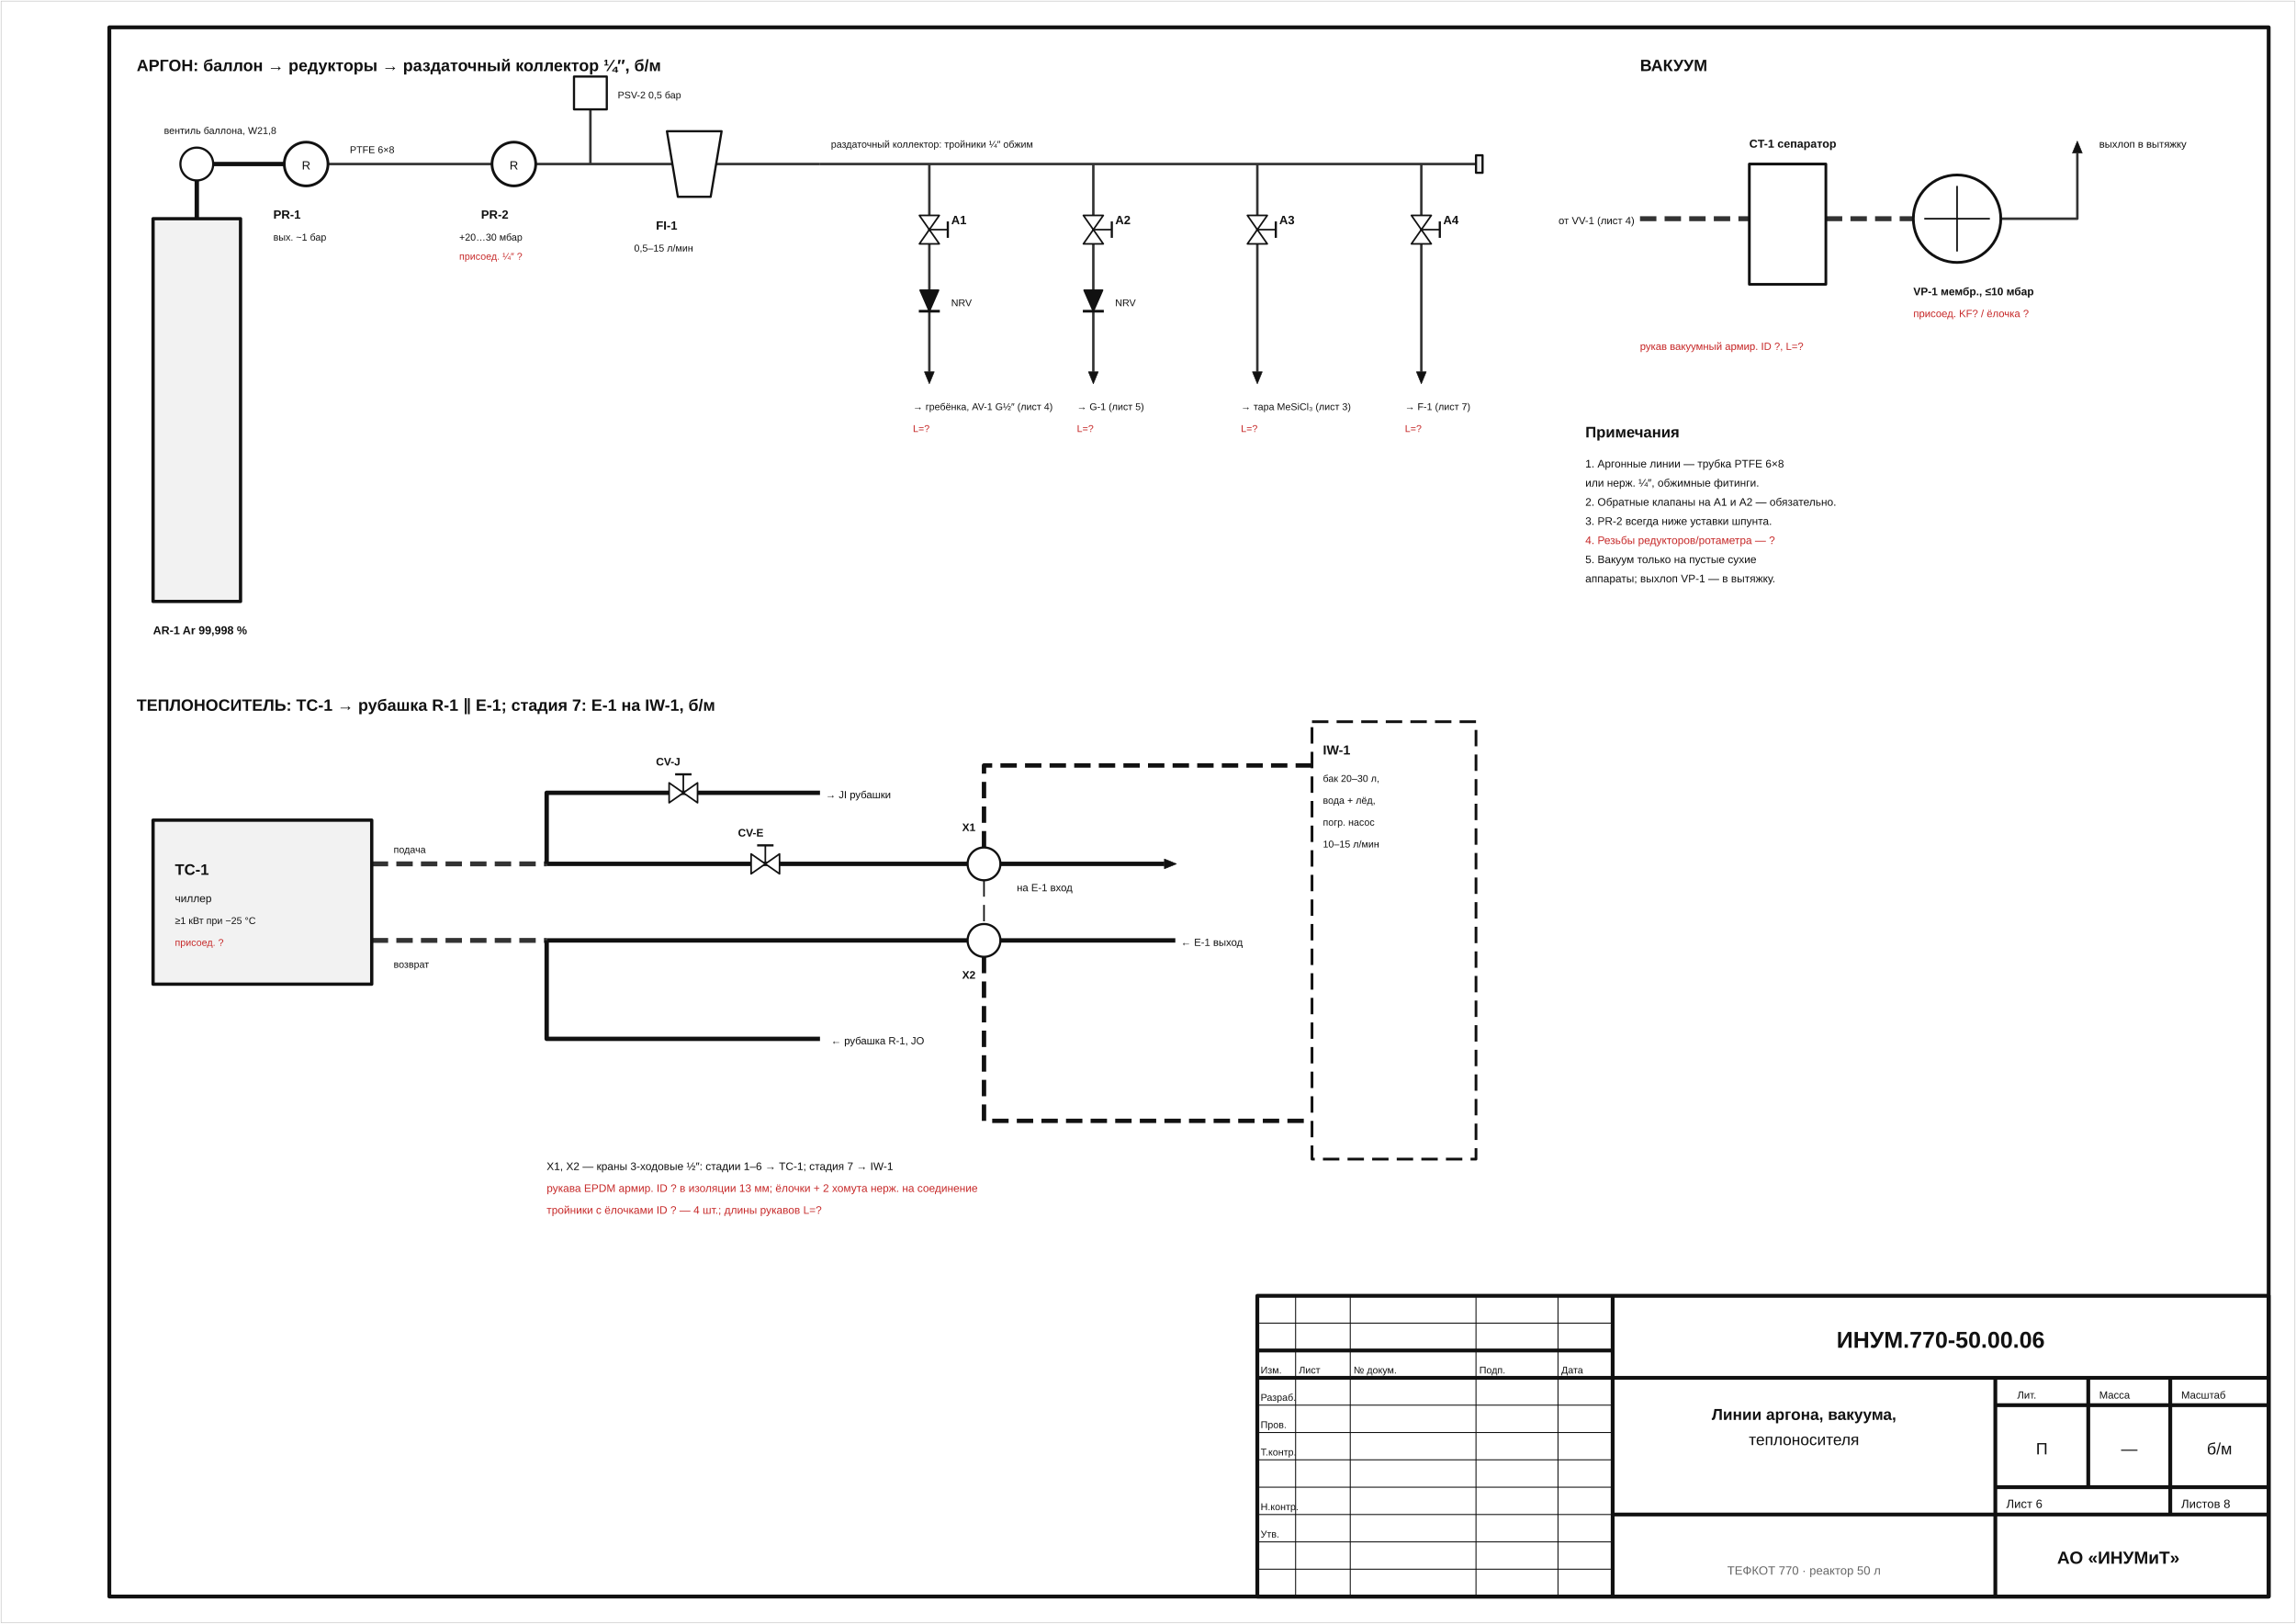
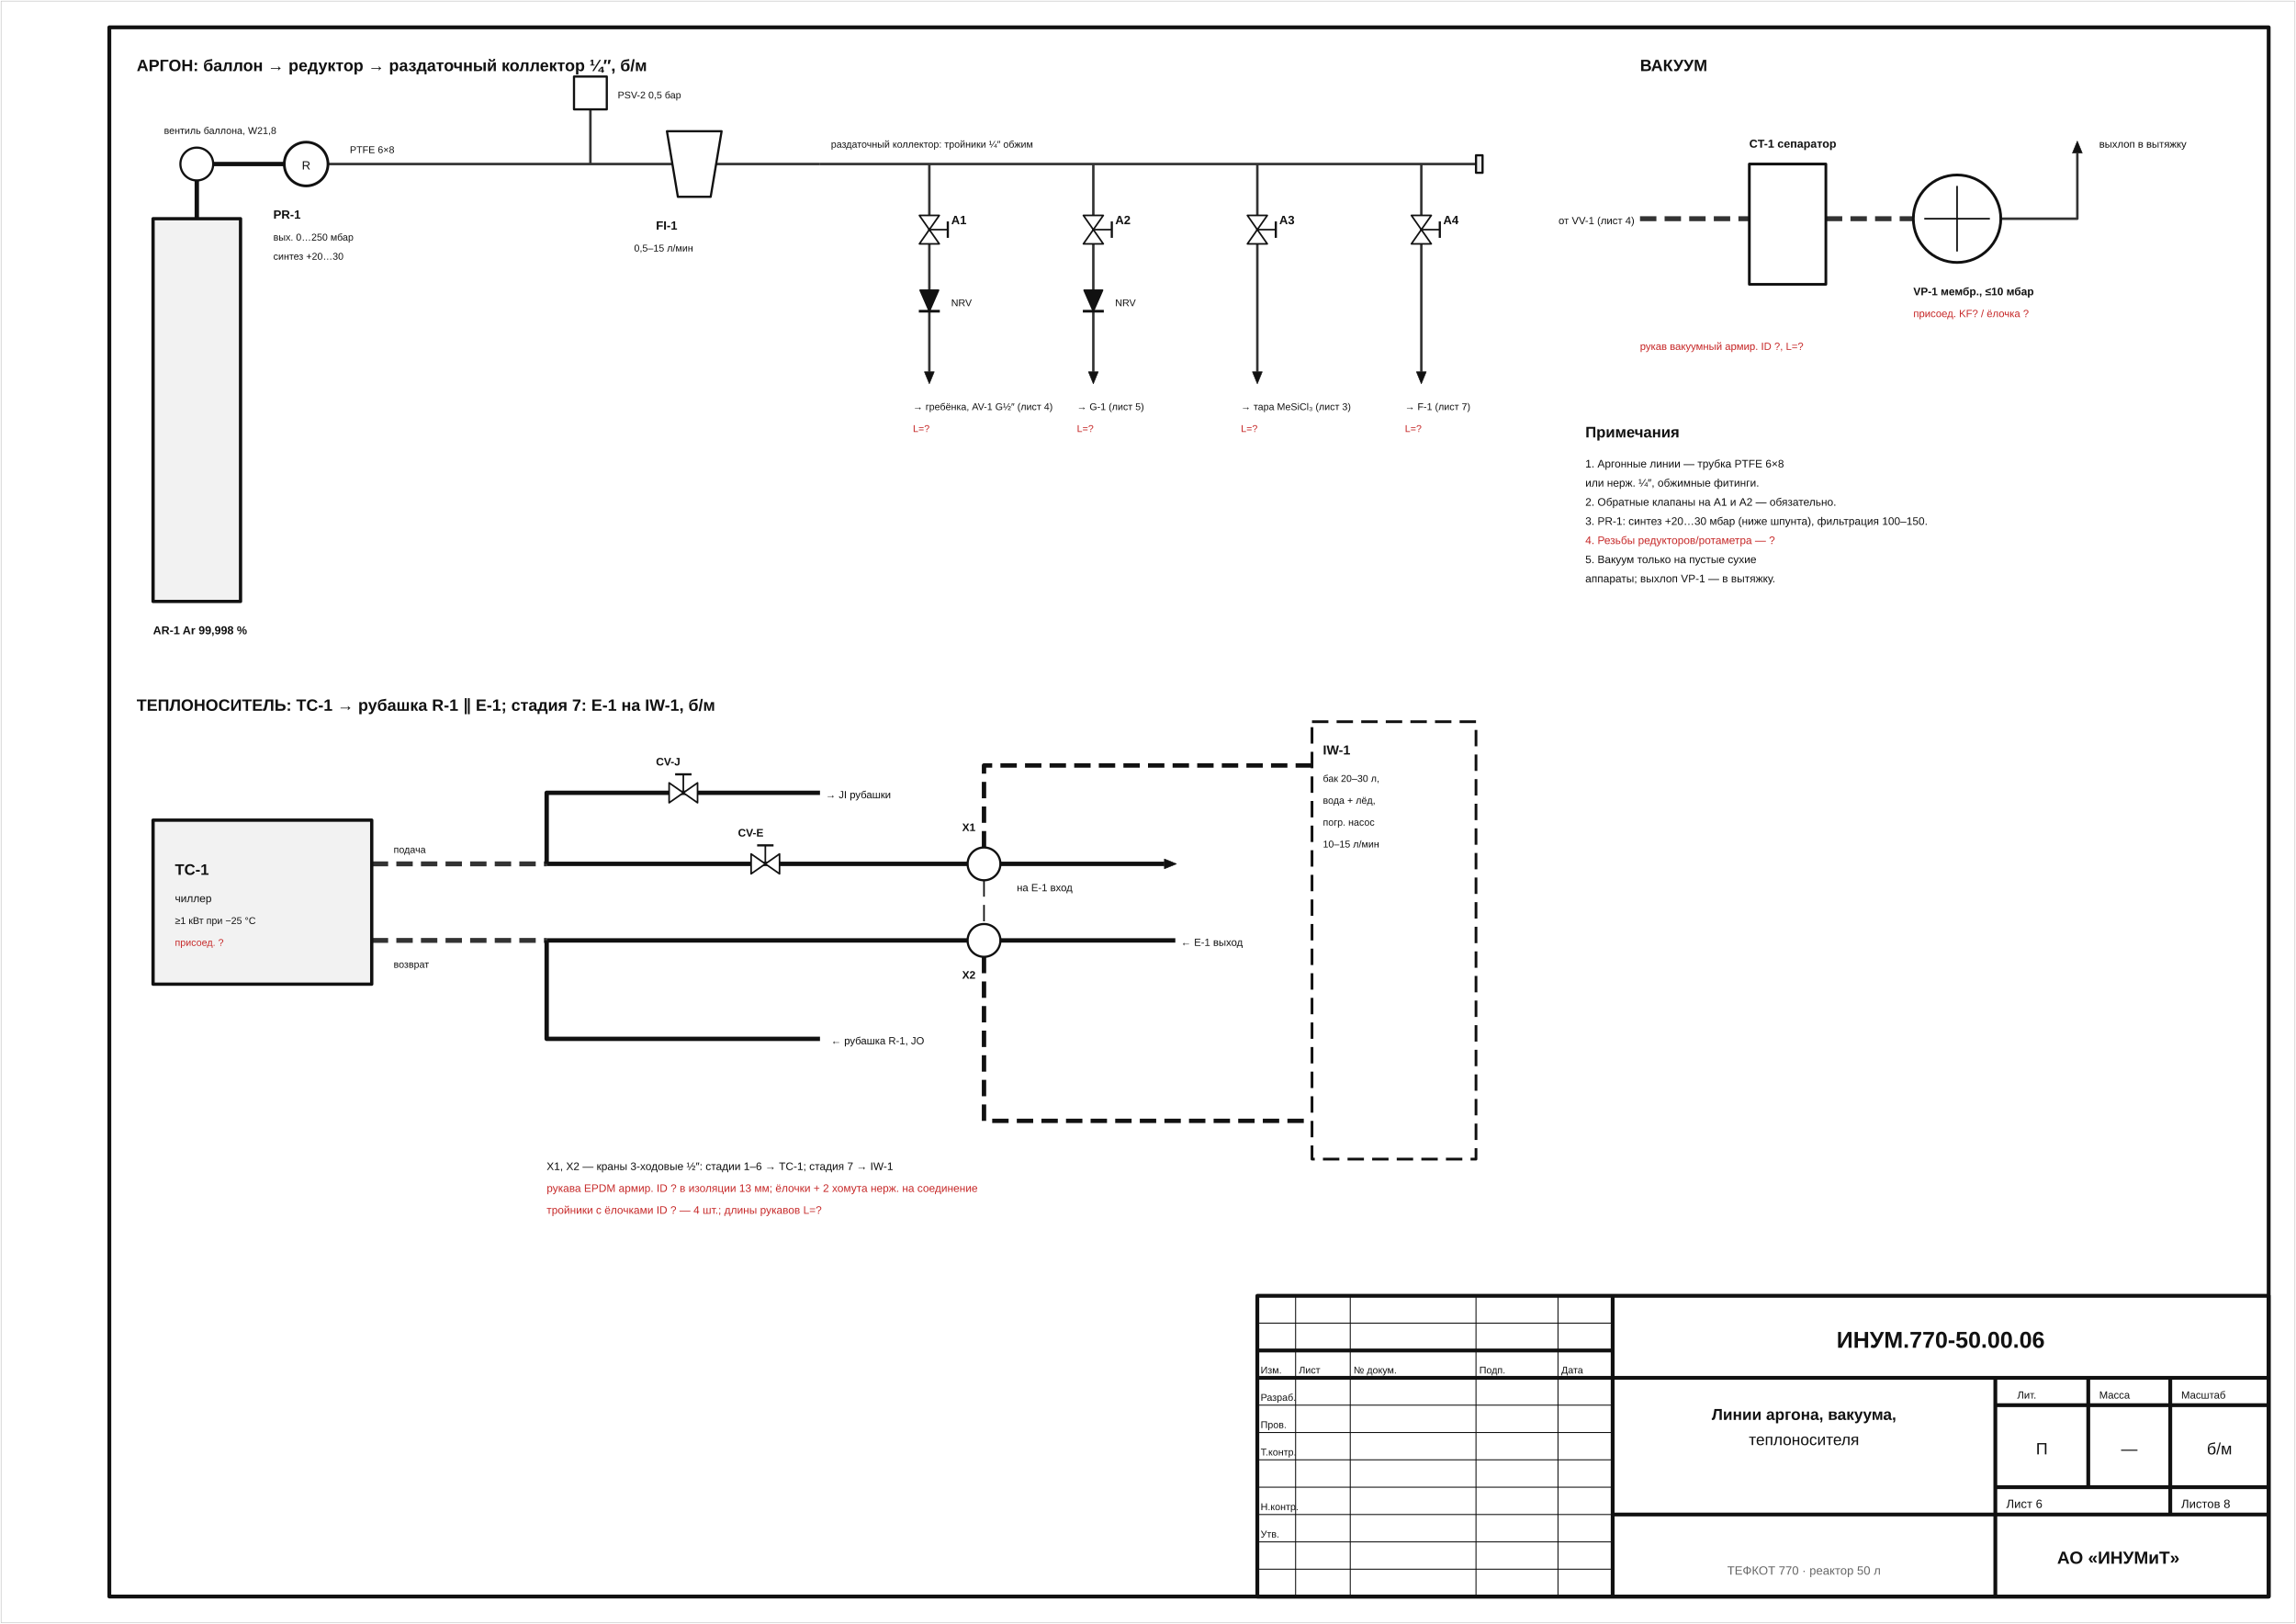
<svg xmlns="http://www.w3.org/2000/svg" viewBox="0 0 420.0 297.0" width="420.0mm" height="297.0mm" font-family="Arial, 'Liberation Sans', sans-serif">
  <rect width="100%" height="100%" fill="#fff" />
  <path d="M230.00,247.00 L295.00,247.00" fill="none" stroke="#111111" stroke-width="0.7" stroke-linejoin="round" />
  <path d="M230.00,252.00 L295.00,252.00" fill="none" stroke="#111111" stroke-width="0.7" stroke-linejoin="round" />
  <path d="M295.00,237.00 L295.00,292.00" fill="none" stroke="#111111" stroke-width="0.7" stroke-linejoin="round" />
  <path d="M295.00,252.00 L415.00,252.00" fill="none" stroke="#111111" stroke-width="0.7" stroke-linejoin="round" />
  <path d="M365.00,252.00 L365.00,292.00" fill="none" stroke="#111111" stroke-width="0.7" stroke-linejoin="round" />
  <path d="M295.00,277.00 L415.00,277.00" fill="none" stroke="#111111" stroke-width="0.7" stroke-linejoin="round" />
  <path d="M365.00,257.00 L415.00,257.00" fill="none" stroke="#111111" stroke-width="0.7" stroke-linejoin="round" />
  <path d="M365.00,272.00 L415.00,272.00" fill="none" stroke="#111111" stroke-width="0.7" stroke-linejoin="round" />
  <path d="M382.00,252.00 L382.00,272.00" fill="none" stroke="#111111" stroke-width="0.7" stroke-linejoin="round" />
  <path d="M397.00,252.00 L397.00,272.00" fill="none" stroke="#111111" stroke-width="0.7" stroke-linejoin="round" />
  <path d="M397.00,272.00 L397.00,277.00" fill="none" stroke="#111111" stroke-width="0.7" stroke-linejoin="round" />
  <path d="M36.00,40.00 L36.00,33.00" fill="none" stroke="#111111" stroke-width="0.8" stroke-linejoin="round" />
  <path d="M39.00,30.00 L52.00,30.00" fill="none" stroke="#111111" stroke-width="0.8" stroke-linejoin="round" />
-   <path d="M60.00,30.00 L90.00,30.00" fill="none" stroke="#333333" stroke-width="0.45" stroke-linejoin="round" />
-   <path d="M98.00,30.00 L150.00,30.00" fill="none" stroke="#333333" stroke-width="0.45" stroke-linejoin="round" />
+   <path d="M60.00,30.00 L150.00,30.00" fill="none" stroke="#333333" stroke-width="0.45" stroke-linejoin="round" />
  <path d="M108.00,30.00 L108.00,20.00" fill="none" stroke="#333333" stroke-width="0.45" stroke-linejoin="round" />
  <path d="M150.00,30.00 L270.00,30.00" fill="none" stroke="#333333" stroke-width="0.45" stroke-linejoin="round" />
  <path d="M170.00,30.00 L170.00,68.00" fill="none" stroke="#333333" stroke-width="0.45" stroke-linejoin="round" />
  <path d="M200.00,30.00 L200.00,68.00" fill="none" stroke="#333333" stroke-width="0.45" stroke-linejoin="round" />
  <path d="M230.00,30.00 L230.00,68.00" fill="none" stroke="#333333" stroke-width="0.45" stroke-linejoin="round" />
  <path d="M260.00,30.00 L260.00,68.00" fill="none" stroke="#333333" stroke-width="0.45" stroke-linejoin="round" />
  <path d="M300.00,40.00 L320.00,40.00" fill="none" stroke="#333333" stroke-width="0.9" stroke-dasharray="3 1.5" stroke-linejoin="round" />
  <path d="M334.00,40.00 L350.00,40.00" fill="none" stroke="#333333" stroke-width="0.9" stroke-dasharray="3 1.5" stroke-linejoin="round" />
  <path d="M366.00,40.00 L380.00,40.00 L380.00,28.00" fill="none" stroke="#333333" stroke-width="0.45" stroke-linejoin="round" />
  <path d="M68.00,158.00 L100.00,158.00" fill="none" stroke="#333333" stroke-width="0.9" stroke-dasharray="3 1.5" stroke-linejoin="round" />
  <path d="M68.00,172.00 L100.00,172.00" fill="none" stroke="#333333" stroke-width="0.9" stroke-dasharray="3 1.5" stroke-linejoin="round" />
  <path d="M100.00,158.00 L100.00,145.00 L150.00,145.00" fill="none" stroke="#111111" stroke-width="0.8" stroke-linejoin="round" />
  <path d="M100.00,158.00 L177.00,158.00" fill="none" stroke="#111111" stroke-width="0.8" stroke-linejoin="round" />
  <path d="M183.00,158.00 L213.00,158.00" fill="none" stroke="#111111" stroke-width="0.8" stroke-linejoin="round" />
  <path d="M100.00,172.00 L100.00,190.00 L150.00,190.00" fill="none" stroke="#111111" stroke-width="0.8" stroke-linejoin="round" />
  <path d="M100.00,172.00 L177.00,172.00" fill="none" stroke="#111111" stroke-width="0.8" stroke-linejoin="round" />
  <path d="M183.00,172.00 L215.00,172.00" fill="none" stroke="#111111" stroke-width="0.8" stroke-linejoin="round" />
  <path d="M180.00,155.00 L180.00,140.00 L240.00,140.00" fill="none" stroke="#111111" stroke-width="0.8" stroke-dasharray="3 1.5" stroke-linejoin="round" />
  <path d="M180.00,175.00 L180.00,205.00 L240.00,205.00" fill="none" stroke="#111111" stroke-width="0.8" stroke-dasharray="3 1.5" stroke-linejoin="round" />
  <path d="M0.20,0.20 L419.80,0.20 L419.80,296.80 L0.20,296.80 Z" fill="none" stroke="#bbbbbb" stroke-width="0.1" stroke-linejoin="round" />
  <path d="M20.00,5.00 L415.00,5.00 L415.00,292.00 L20.00,292.00 Z" fill="none" stroke="#111111" stroke-width="0.7" stroke-linejoin="round" />
  <path d="M230.00,237.00 L415.00,237.00 L415.00,292.00 L230.00,292.00 Z" fill="none" stroke="#111111" stroke-width="0.7" stroke-linejoin="round" />
  <path d="M230.00,242.00 L295.00,242.00" fill="none" stroke="#111111" stroke-width="0.18" stroke-linejoin="round" />
  <path d="M230.00,257.00 L295.00,257.00" fill="none" stroke="#111111" stroke-width="0.18" stroke-linejoin="round" />
  <path d="M230.00,262.00 L295.00,262.00" fill="none" stroke="#111111" stroke-width="0.18" stroke-linejoin="round" />
  <path d="M230.00,267.00 L295.00,267.00" fill="none" stroke="#111111" stroke-width="0.18" stroke-linejoin="round" />
  <path d="M230.00,272.00 L295.00,272.00" fill="none" stroke="#111111" stroke-width="0.18" stroke-linejoin="round" />
  <path d="M230.00,277.00 L295.00,277.00" fill="none" stroke="#111111" stroke-width="0.18" stroke-linejoin="round" />
  <path d="M230.00,282.00 L295.00,282.00" fill="none" stroke="#111111" stroke-width="0.18" stroke-linejoin="round" />
  <path d="M230.00,287.00 L295.00,287.00" fill="none" stroke="#111111" stroke-width="0.18" stroke-linejoin="round" />
  <path d="M237.00,237.00 L237.00,292.00" fill="none" stroke="#111111" stroke-width="0.18" stroke-linejoin="round" />
  <path d="M247.00,237.00 L247.00,292.00" fill="none" stroke="#111111" stroke-width="0.18" stroke-linejoin="round" />
  <path d="M270.00,237.00 L270.00,292.00" fill="none" stroke="#111111" stroke-width="0.18" stroke-linejoin="round" />
  <path d="M285.00,237.00 L285.00,292.00" fill="none" stroke="#111111" stroke-width="0.18" stroke-linejoin="round" />
  <text x="230.60" y="251.20" font-size="1.8" text-anchor="start" fill="#111111">Изм.</text>
  <text x="237.60" y="251.20" font-size="1.8" text-anchor="start" fill="#111111">Лист</text>
  <text x="247.60" y="251.20" font-size="1.8" text-anchor="start" fill="#111111">№ докум.</text>
  <text x="270.60" y="251.20" font-size="1.8" text-anchor="start" fill="#111111">Подп.</text>
  <text x="285.60" y="251.20" font-size="1.8" text-anchor="start" fill="#111111">Дата</text>
  <text x="230.60" y="256.20" font-size="1.8" text-anchor="start" fill="#111111">Разраб.</text>
  <text x="230.60" y="261.20" font-size="1.8" text-anchor="start" fill="#111111">Пров.</text>
  <text x="230.60" y="266.20" font-size="1.8" text-anchor="start" fill="#111111">Т.контр.</text>
  <text x="230.60" y="276.20" font-size="1.8" text-anchor="start" fill="#111111">Н.контр.</text>
  <text x="230.60" y="281.20" font-size="1.8" text-anchor="start" fill="#111111">Утв.</text>
  <text x="248.60" y="256.20" font-size="1.8" text-anchor="start" fill="#111111" />
  <text x="355.00" y="246.50" font-size="4.2" text-anchor="middle" fill="#111111" font-weight="bold">ИНУМ.770-50.00.06</text>
  <text x="330.00" y="259.70" font-size="2.9" text-anchor="middle" fill="#111111" font-weight="bold">Линии аргона, вакуума,</text>
  <text x="330.00" y="264.30" font-size="2.9" text-anchor="middle" fill="#111111">теплоносителя</text>
  <text x="369.00" y="255.80" font-size="1.9" text-anchor="start" fill="#111111">Лит.</text>
  <text x="384.00" y="255.80" font-size="1.9" text-anchor="start" fill="#111111">Масса</text>
  <text x="399.00" y="255.80" font-size="1.9" text-anchor="start" fill="#111111">Масштаб</text>
  <text x="373.50" y="266.00" font-size="3" text-anchor="middle" fill="#111111">П</text>
  <text x="389.50" y="266.00" font-size="3" text-anchor="middle" fill="#111111">—</text>
  <text x="406.00" y="266.00" font-size="3" text-anchor="middle" fill="#111111">б/м</text>
  <text x="367.00" y="275.80" font-size="2.2" text-anchor="start" fill="#111111">Лист 6</text>
  <text x="399.00" y="275.80" font-size="2.2" text-anchor="start" fill="#111111">Листов 8</text>
  <text x="387.50" y="286.00" font-size="3.2" text-anchor="middle" fill="#111111" font-weight="bold">АО «ИНУМиТ»</text>
  <text x="330.00" y="288.00" font-size="2.2" text-anchor="middle" fill="#666666">ТЕФКОТ 770 · реактор 50 л</text>
-   <text x="25.00" y="13.00" font-size="3.0" text-anchor="start" fill="#111111" font-weight="bold">АРГОН: баллон → редукторы → раздаточный коллектор ¼″, б/м</text>
+   <text x="25.00" y="13.00" font-size="3.0" text-anchor="start" fill="#111111" font-weight="bold">АРГОН: баллон → редуктор → раздаточный коллектор ¼″, б/м</text>
  <path d="M28.00,40.00 L44.00,40.00 L44.00,110.00 L28.00,110.00 Z" fill="#f2f2f2" stroke="#111111" stroke-width="0.6" stroke-linejoin="round" />
  <text x="28.00" y="116.00" font-size="2.1" text-anchor="start" fill="#111111" font-weight="bold">AR-1 Ar 99,998 %</text>
  <circle cx="36.00" cy="30.00" r="3.00" fill="#ffffff" stroke="#111111" stroke-width="0.4" />
  <text x="30.00" y="24.50" font-size="1.8" text-anchor="start" fill="#111111">вентиль баллона, W21,8</text>
  <circle cx="56.00" cy="30.00" r="4.00" fill="#ffffff" stroke="#111111" stroke-width="0.5" />
  <text x="56.00" y="31.00" font-size="2.2" text-anchor="middle" fill="#111111">R</text>
  <text x="50.00" y="40.00" font-size="2.2" text-anchor="start" fill="#111111" font-weight="bold">PR-1</text>
-   <text x="50.00" y="44.00" font-size="1.8" text-anchor="start" fill="#111111">вых. ~1 бар</text>
+   <text x="50.00" y="44.00" font-size="1.8" text-anchor="start" fill="#111111">вых. 0…250 мбар</text>
+   <text x="50.00" y="47.50" font-size="1.8" text-anchor="start" fill="#111111">синтез +20…30</text>
  <text x="64.00" y="28.00" font-size="1.8" text-anchor="start" fill="#111111">PTFE 6×8</text>
-   <circle cx="94.00" cy="30.00" r="4.00" fill="#ffffff" stroke="#111111" stroke-width="0.5" />
-   <text x="94.00" y="31.00" font-size="2.2" text-anchor="middle" fill="#111111">R</text>
-   <text x="88.00" y="40.00" font-size="2.2" text-anchor="start" fill="#111111" font-weight="bold">PR-2</text>
-   <text x="84.00" y="44.00" font-size="1.8" text-anchor="start" fill="#111111">+20…30 мбар</text>
-   <text x="84.00" y="47.50" font-size="1.8" text-anchor="start" fill="#c62828">присоед. ¼″ ?</text>
  <path d="M105.00,14.00 L111.00,14.00 L111.00,20.00 L105.00,20.00 Z" fill="#ffffff" stroke="#111111" stroke-width="0.4" stroke-linejoin="round" />
  <text x="113.00" y="18.00" font-size="1.8" text-anchor="start" fill="#111111">PSV-2 0,5 бар</text>
  <path d="M122.00,24.00 L132.00,24.00 L130.00,36.00 L124.00,36.00 Z" fill="#ffffff" stroke="#111111" stroke-width="0.4" stroke-linejoin="round" />
  <text x="120.00" y="42.00" font-size="2.2" text-anchor="start" fill="#111111" font-weight="bold">FI-1</text>
  <text x="116.00" y="46.00" font-size="1.8" text-anchor="start" fill="#111111">0,5–15 л/мин</text>
  <path d="M270.00,28.40 L271.20,28.40 L271.20,31.60 L270.00,31.60 Z" fill="#eeeeee" stroke="#111111" stroke-width="0.4" stroke-linejoin="round" />
  <text x="152.00" y="27.00" font-size="1.8" text-anchor="start" fill="#111111">раздаточный коллектор: тройники ¼″ обжим</text>
  <path d="M170.00,70.20 L169.10,68.00 L170.90,68.00 Z" fill="#111111" stroke="#111111" stroke-width="0.1" stroke-linejoin="round" />
  <path d="M168.18,39.40 L171.82,44.60 L168.18,44.60 L171.82,39.40 Z" fill="#ffffff" stroke="#111111" stroke-width="0.3" stroke-linejoin="round" />
  <path d="M170.00,42.00 L173.38,42.00" fill="none" stroke="#111111" stroke-width="0.3" stroke-linejoin="round" />
  <path d="M173.38,40.50 L173.38,43.50" fill="none" stroke="#111111" stroke-width="0.4" stroke-linejoin="round" />
  <text x="174.00" y="41.00" font-size="2.2" text-anchor="start" fill="#111111" font-weight="bold">A1</text>
  <path d="M170.00,56.92 L168.32,53.08 L171.68,53.08 Z" fill="#111111" stroke="#111111" stroke-width="0.3" stroke-linejoin="round" />
  <path d="M168.08,56.92 L171.92,56.92" fill="none" stroke="#111111" stroke-width="0.5" stroke-linejoin="round" />
  <text x="174.00" y="56.00" font-size="1.8" text-anchor="start" fill="#111111">NRV</text>
  <text x="167.00" y="75.00" font-size="1.8" text-anchor="start" fill="#111111">→ гребёнка, AV-1 G½″ (лист 4)</text>
  <text x="167.00" y="79.00" font-size="1.8" text-anchor="start" fill="#c62828">L=?</text>
  <path d="M200.00,70.20 L199.10,68.00 L200.90,68.00 Z" fill="#111111" stroke="#111111" stroke-width="0.1" stroke-linejoin="round" />
  <path d="M198.18,39.40 L201.82,44.60 L198.18,44.60 L201.82,39.40 Z" fill="#ffffff" stroke="#111111" stroke-width="0.3" stroke-linejoin="round" />
  <path d="M200.00,42.00 L203.38,42.00" fill="none" stroke="#111111" stroke-width="0.3" stroke-linejoin="round" />
  <path d="M203.38,40.50 L203.38,43.50" fill="none" stroke="#111111" stroke-width="0.4" stroke-linejoin="round" />
  <text x="204.00" y="41.00" font-size="2.2" text-anchor="start" fill="#111111" font-weight="bold">A2</text>
  <path d="M200.00,56.92 L198.32,53.08 L201.68,53.08 Z" fill="#111111" stroke="#111111" stroke-width="0.3" stroke-linejoin="round" />
  <path d="M198.08,56.92 L201.92,56.92" fill="none" stroke="#111111" stroke-width="0.5" stroke-linejoin="round" />
  <text x="204.00" y="56.00" font-size="1.8" text-anchor="start" fill="#111111">NRV</text>
  <text x="197.00" y="75.00" font-size="1.8" text-anchor="start" fill="#111111">→ G-1 (лист 5)</text>
  <text x="197.00" y="79.00" font-size="1.8" text-anchor="start" fill="#c62828">L=?</text>
  <path d="M230.00,70.20 L229.10,68.00 L230.90,68.00 Z" fill="#111111" stroke="#111111" stroke-width="0.1" stroke-linejoin="round" />
  <path d="M228.18,39.40 L231.82,44.60 L228.18,44.60 L231.82,39.40 Z" fill="#ffffff" stroke="#111111" stroke-width="0.3" stroke-linejoin="round" />
  <path d="M230.00,42.00 L233.38,42.00" fill="none" stroke="#111111" stroke-width="0.3" stroke-linejoin="round" />
  <path d="M233.38,40.50 L233.38,43.50" fill="none" stroke="#111111" stroke-width="0.4" stroke-linejoin="round" />
  <text x="234.00" y="41.00" font-size="2.2" text-anchor="start" fill="#111111" font-weight="bold">A3</text>
  <text x="227.00" y="75.00" font-size="1.8" text-anchor="start" fill="#111111">→ тара MeSiCl₃ (лист 3)</text>
  <text x="227.00" y="79.00" font-size="1.8" text-anchor="start" fill="#c62828">L=?</text>
  <path d="M260.00,70.20 L259.10,68.00 L260.90,68.00 Z" fill="#111111" stroke="#111111" stroke-width="0.1" stroke-linejoin="round" />
  <path d="M258.18,39.40 L261.82,44.60 L258.18,44.60 L261.82,39.40 Z" fill="#ffffff" stroke="#111111" stroke-width="0.3" stroke-linejoin="round" />
  <path d="M260.00,42.00 L263.38,42.00" fill="none" stroke="#111111" stroke-width="0.3" stroke-linejoin="round" />
  <path d="M263.38,40.50 L263.38,43.50" fill="none" stroke="#111111" stroke-width="0.4" stroke-linejoin="round" />
  <text x="264.00" y="41.00" font-size="2.2" text-anchor="start" fill="#111111" font-weight="bold">A4</text>
  <text x="257.00" y="75.00" font-size="1.8" text-anchor="start" fill="#111111">→ F-1 (лист 7)</text>
  <text x="257.00" y="79.00" font-size="1.8" text-anchor="start" fill="#c62828">L=?</text>
  <text x="300.00" y="13.00" font-size="3.0" text-anchor="start" fill="#111111" font-weight="bold">ВАКУУМ</text>
  <text x="299.00" y="41.00" font-size="1.9" text-anchor="end" fill="#111111">от VV-1 (лист 4)</text>
  <path d="M320.00,30.00 L334.00,30.00 L334.00,52.00 L320.00,52.00 Z" fill="#ffffff" stroke="#111111" stroke-width="0.5" stroke-linejoin="round" />
  <text x="320.00" y="27.00" font-size="2.1" text-anchor="start" fill="#111111" font-weight="bold">CT-1 сепаратор</text>
  <circle cx="358.00" cy="40.00" r="8.00" fill="#ffffff" stroke="#111111" stroke-width="0.5" />
  <path d="M352.00,40.00 L364.00,40.00" fill="none" stroke="#111111" stroke-width="0.3" stroke-linejoin="round" />
  <path d="M358.00,34.00 L358.00,46.00" fill="none" stroke="#111111" stroke-width="0.3" stroke-linejoin="round" />
  <text x="350.00" y="54.00" font-size="2.0" text-anchor="start" fill="#111111" font-weight="bold">VP-1 мембр., ≤10 мбар</text>
  <text x="350.00" y="58.00" font-size="1.9" text-anchor="start" fill="#c62828">присоед. KF? / ёлочка ?</text>
  <path d="M380.00,25.80 L380.90,28.00 L379.10,28.00 Z" fill="#111111" stroke="#111111" stroke-width="0.1" stroke-linejoin="round" />
  <text x="384.00" y="27.00" font-size="1.9" text-anchor="start" fill="#111111">выхлоп в вытяжку</text>
  <text x="300.00" y="64.00" font-size="1.9" text-anchor="start" fill="#c62828">рукав вакуумный армир. ID ?, L=?</text>
  <text x="25.00" y="130.00" font-size="3.0" text-anchor="start" fill="#111111" font-weight="bold">ТЕПЛОНОСИТЕЛЬ: TC-1 → рубашка R-1 ∥ E-1; стадия 7: E-1 на IW-1, б/м</text>
  <path d="M28.00,150.00 L68.00,150.00 L68.00,180.00 L28.00,180.00 Z" fill="#f2f2f2" stroke="#111111" stroke-width="0.6" stroke-linejoin="round" />
  <text x="32.00" y="160.00" font-size="2.8" text-anchor="start" fill="#111111" font-weight="bold">TC-1</text>
  <text x="32.00" y="165.00" font-size="2.0" text-anchor="start" fill="#111111">чиллер</text>
  <text x="32.00" y="169.00" font-size="1.8" text-anchor="start" fill="#111111">≥1 кВт при −25 °C</text>
  <text x="32.00" y="173.00" font-size="1.8" text-anchor="start" fill="#c62828">присоед. ?</text>
  <text x="72.00" y="156.00" font-size="1.8" text-anchor="start" fill="#111111">подача</text>
  <text x="72.00" y="177.00" font-size="1.8" text-anchor="start" fill="#111111">возврат</text>
  <path d="M122.40,143.18 L127.60,146.82 L127.60,143.18 L122.40,146.82 Z" fill="#ffffff" stroke="#111111" stroke-width="0.3" stroke-linejoin="round" />
  <path d="M125.00,145.00 L125.00,141.62" fill="none" stroke="#111111" stroke-width="0.3" stroke-linejoin="round" />
  <path d="M123.50,141.62 L126.50,141.62" fill="none" stroke="#111111" stroke-width="0.4" stroke-linejoin="round" />
  <text x="120.00" y="140.00" font-size="2.0" text-anchor="start" fill="#111111" font-weight="bold">CV-J</text>
  <text x="151.00" y="146.00" font-size="1.9" text-anchor="start" fill="#111111">→ JI рубашки</text>
  <path d="M137.40,156.18 L142.60,159.82 L142.60,156.18 L137.40,159.82 Z" fill="#ffffff" stroke="#111111" stroke-width="0.3" stroke-linejoin="round" />
  <path d="M140.00,158.00 L140.00,154.62" fill="none" stroke="#111111" stroke-width="0.3" stroke-linejoin="round" />
  <path d="M138.50,154.62 L141.50,154.62" fill="none" stroke="#111111" stroke-width="0.4" stroke-linejoin="round" />
  <text x="135.00" y="153.00" font-size="2.0" text-anchor="start" fill="#111111" font-weight="bold">CV-E</text>
  <circle cx="180.00" cy="158.00" r="3.00" fill="#ffffff" stroke="#111111" stroke-width="0.4" />
  <text x="176.00" y="152.00" font-size="2.0" text-anchor="start" fill="#111111" font-weight="bold">X1</text>
  <path d="M215.20,158.00 L213.00,158.90 L213.00,157.10 Z" fill="#111111" stroke="#111111" stroke-width="0.1" stroke-linejoin="round" />
  <text x="186.00" y="163.00" font-size="1.9" text-anchor="start" fill="#111111">на E-1 вход</text>
  <text x="152.00" y="191.00" font-size="1.9" text-anchor="start" fill="#111111">← рубашка R-1, JO</text>
  <circle cx="180.00" cy="172.00" r="3.00" fill="#ffffff" stroke="#111111" stroke-width="0.4" />
  <text x="176.00" y="179.00" font-size="2.0" text-anchor="start" fill="#111111" font-weight="bold">X2</text>
  <text x="216.00" y="173.00" font-size="1.9" text-anchor="start" fill="#111111">← E-1 выход</text>
  <path d="M180.00,161.00 L180.00,169.00" fill="none" stroke="#111111" stroke-width="0.3" stroke-dasharray="3 1.5" stroke-linejoin="round" />
  <path d="M240.00,132.00 L270.00,132.00 L270.00,212.00 L240.00,212.00 Z" fill="none" stroke="#111111" stroke-width="0.5" stroke-dasharray="3 1.5" stroke-linejoin="round" />
  <text x="242.00" y="138.00" font-size="2.4" text-anchor="start" fill="#111111" font-weight="bold">IW-1</text>
  <text x="242.00" y="143.00" font-size="1.8" text-anchor="start" fill="#111111">бак 20–30 л,</text>
  <text x="242.00" y="147.00" font-size="1.8" text-anchor="start" fill="#111111">вода + лёд,</text>
  <text x="242.00" y="151.00" font-size="1.8" text-anchor="start" fill="#111111">погр. насос</text>
  <text x="242.00" y="155.00" font-size="1.8" text-anchor="start" fill="#111111">10–15 л/мин</text>
  <text x="100.00" y="214.00" font-size="2.0" text-anchor="start" fill="#111111">X1, X2 — краны 3-ходовые ½″: стадии 1–6 → TC-1; стадия 7 → IW-1</text>
  <text x="100.00" y="218.00" font-size="2.0" text-anchor="start" fill="#c62828">рукава EPDM армир. ID ? в изоляции 13 мм; ёлочки + 2 хомута нерж. на соединение</text>
  <text x="100.00" y="222.00" font-size="2.0" text-anchor="start" fill="#c62828">тройники с ёлочками ID ? — 4 шт.; длины рукавов L=?</text>
  <text x="290.00" y="80.00" font-size="2.8" text-anchor="start" fill="#111111" font-weight="bold">Примечания</text>
  <text x="290.00" y="85.50" font-size="2.0" text-anchor="start" fill="#111111">1. Аргонные линии — трубка PTFE 6×8</text>
  <text x="290.00" y="89.00" font-size="2.0" text-anchor="start" fill="#111111">   или нерж. ¼″, обжимные фитинги.</text>
  <text x="290.00" y="92.50" font-size="2.0" text-anchor="start" fill="#111111">2. Обратные клапаны на A1 и A2 — обязательно.</text>
-   <text x="290.00" y="96.00" font-size="2.0" text-anchor="start" fill="#111111">3. PR-2 всегда ниже уставки шпунта.</text>
+   <text x="290.00" y="96.00" font-size="2.0" text-anchor="start" fill="#111111">3. PR-1: синтез +20…30 мбар (ниже шпунта), фильтрация 100–150.</text>
  <text x="290.00" y="99.50" font-size="2.0" text-anchor="start" fill="#c62828">4. Резьбы редукторов/ротаметра — ?</text>
  <text x="290.00" y="103.00" font-size="2.0" text-anchor="start" fill="#111111">5. Вакуум только на пустые сухие</text>
  <text x="290.00" y="106.50" font-size="2.0" text-anchor="start" fill="#111111">   аппараты; выхлоп VP-1 — в вытяжку.</text>
</svg>
